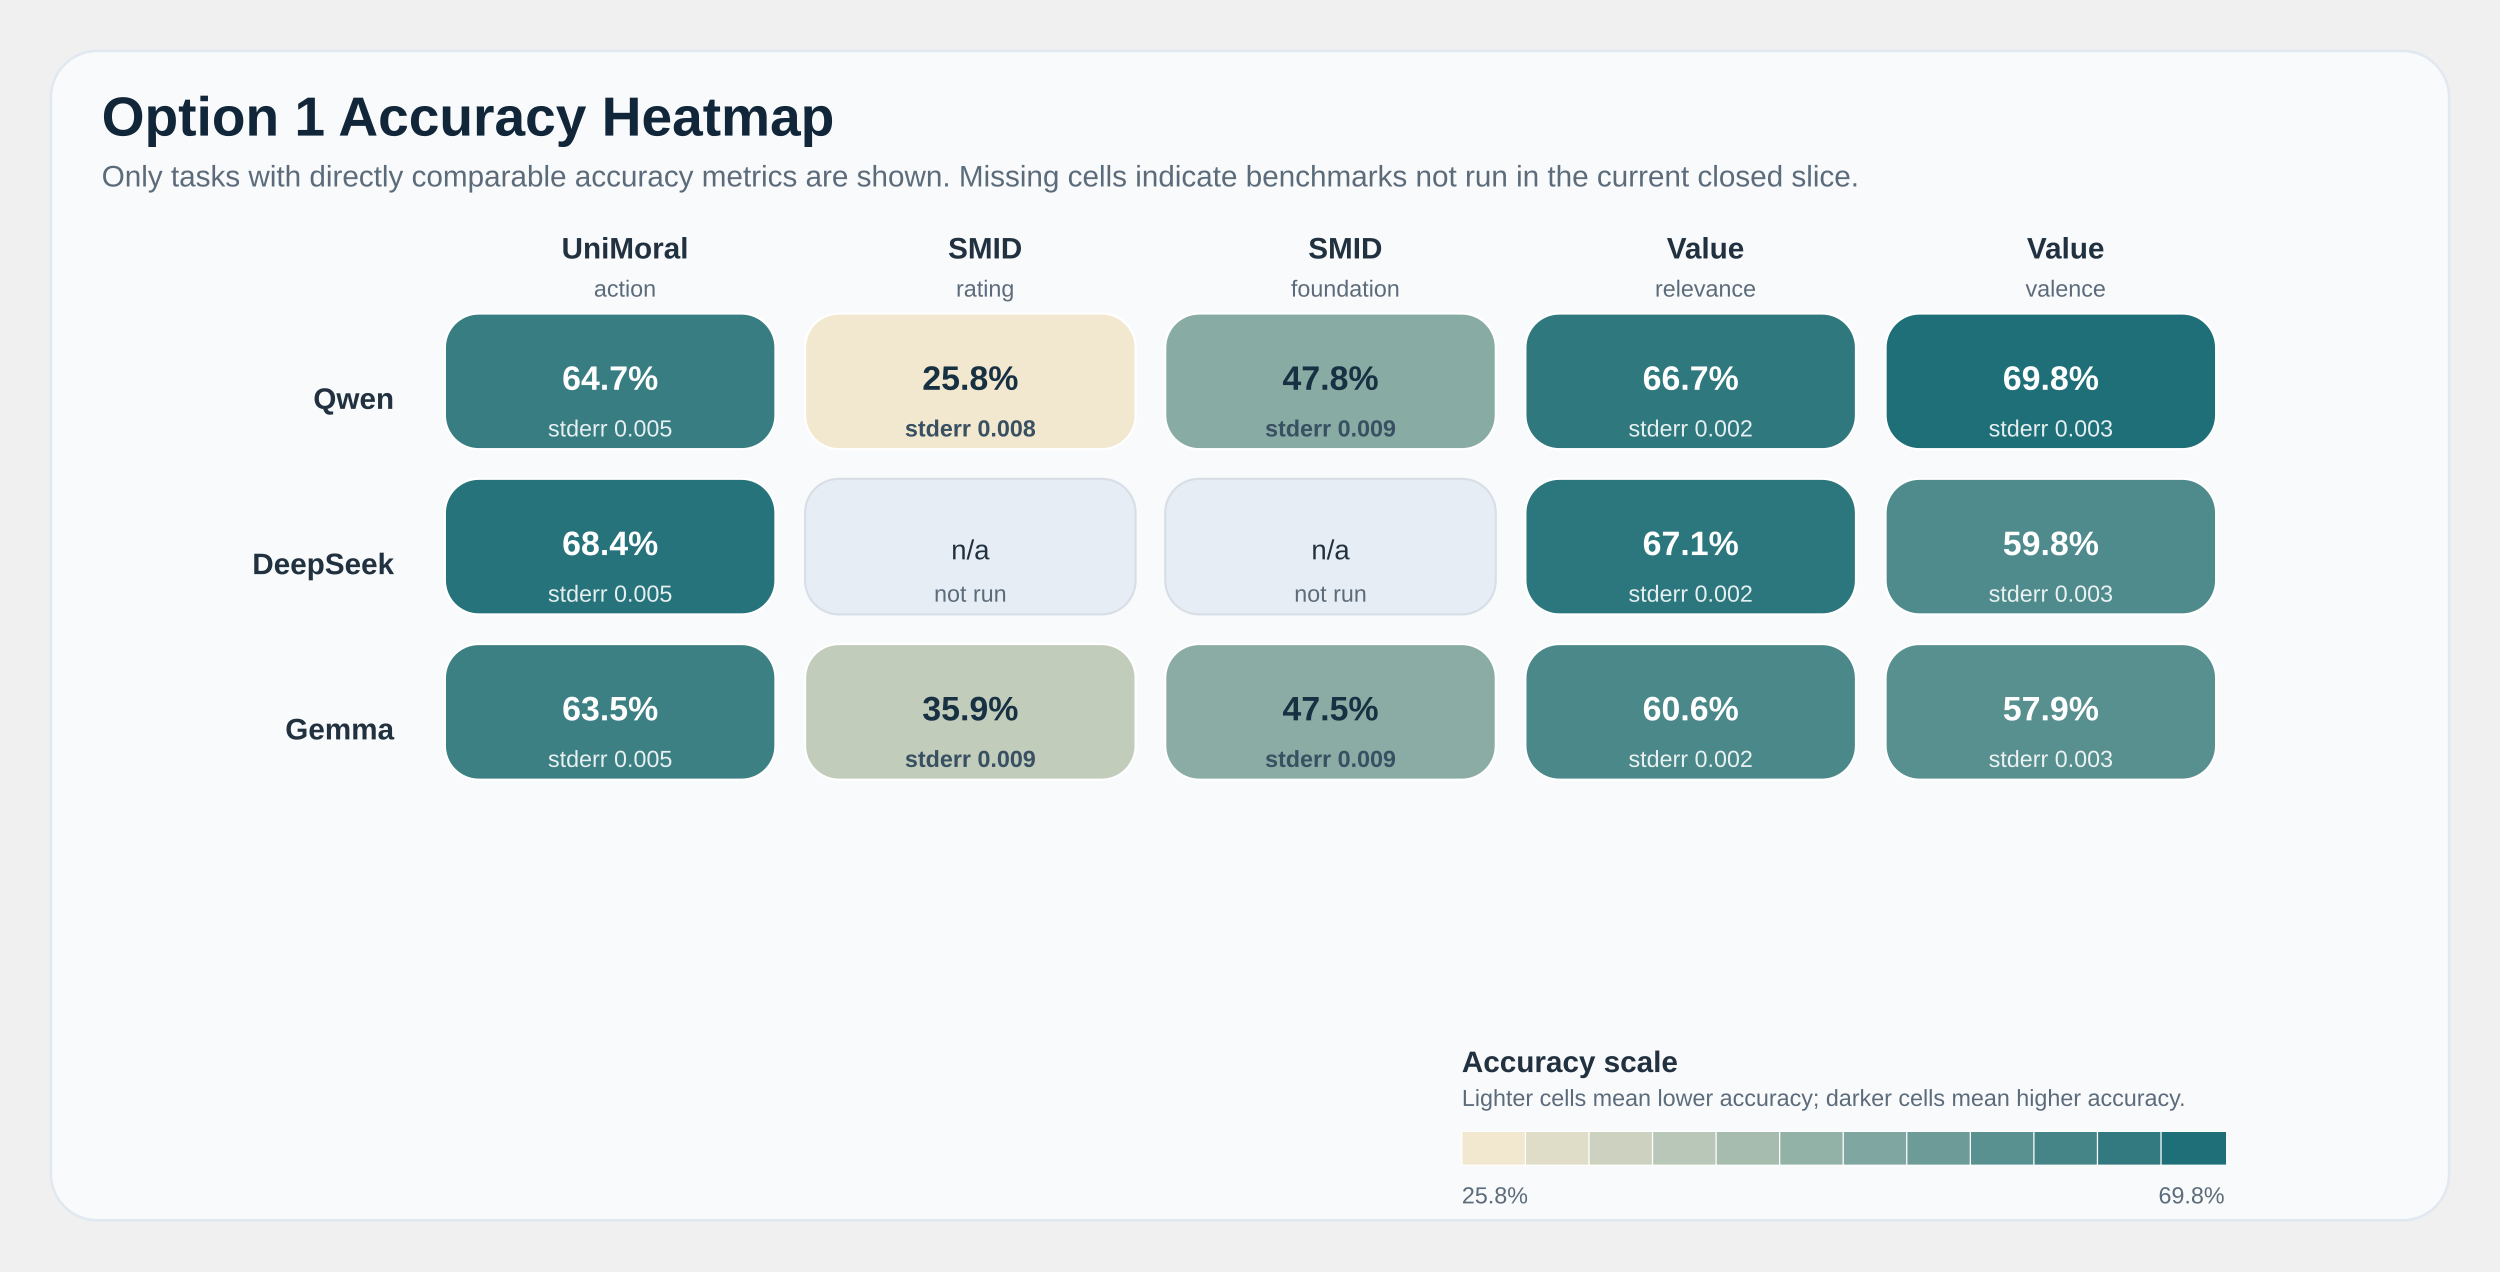
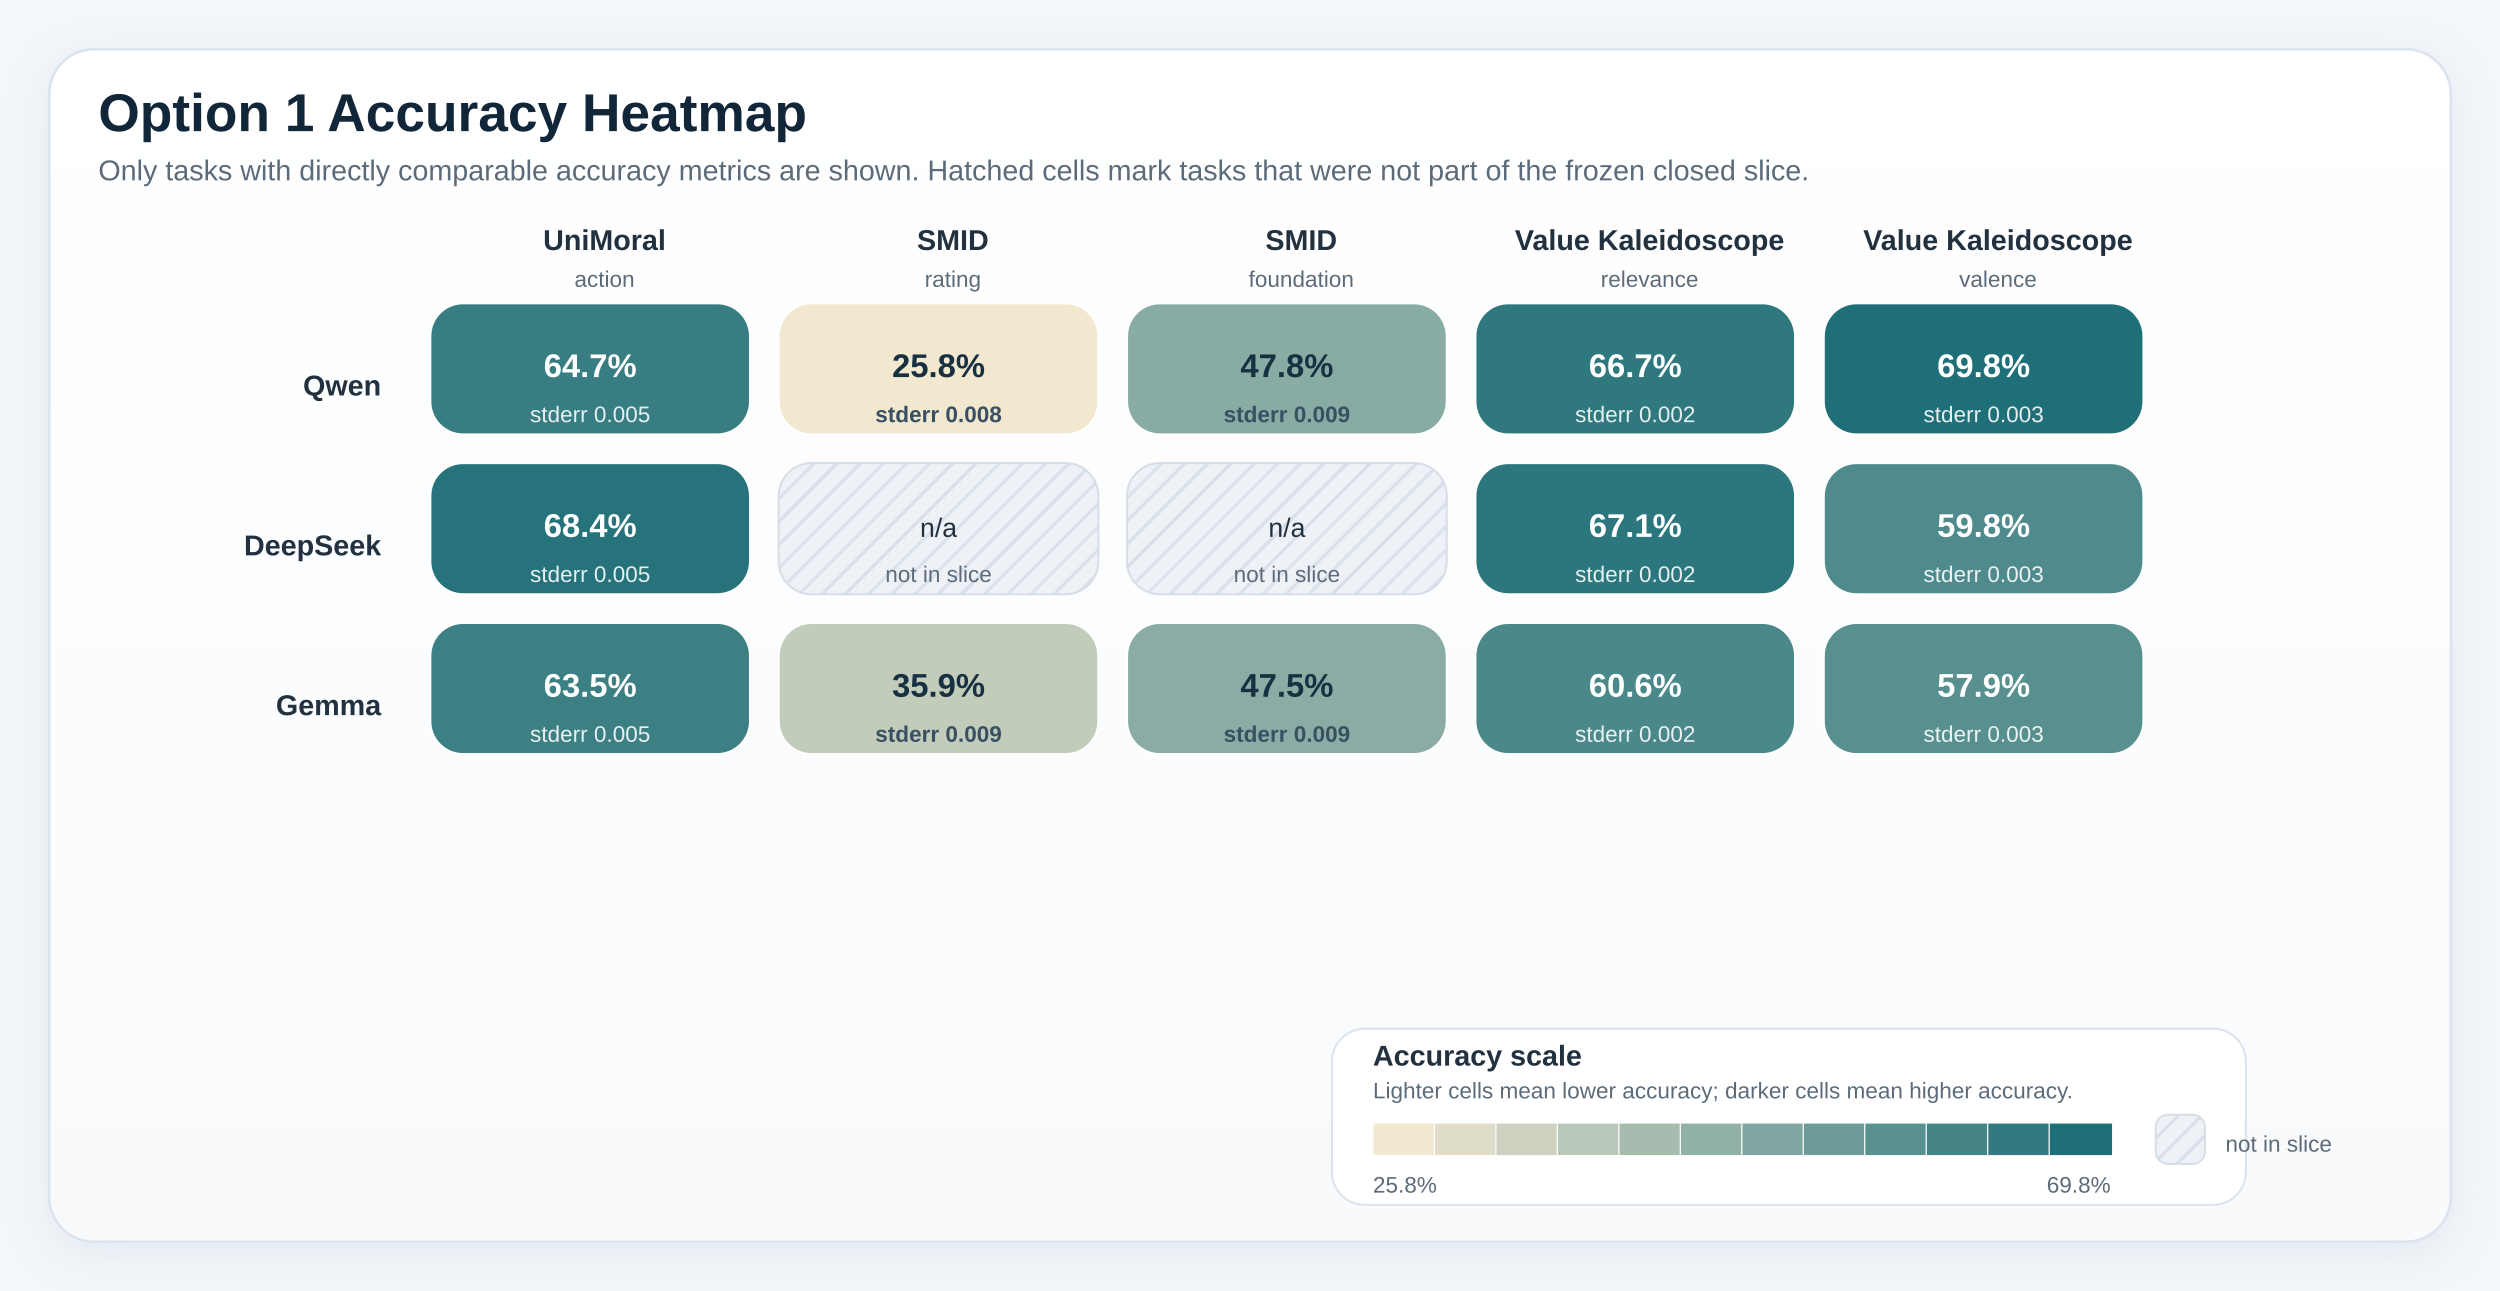
- <svg xmlns="http://www.w3.org/2000/svg" width="1180" height="600" viewBox="0 0 1180 600" role="img">
+ <svg xmlns="http://www.w3.org/2000/svg" width="1220" height="630" viewBox="0 0 1220 630" role="img">
  <defs>
+     <linearGradient id="panelGradient" x1="0" x2="0" y1="0" y2="1">
+       <stop offset="0%" stop-color="#ffffff" />
+       <stop offset="100%" stop-color="#f8fafc" />
+     </linearGradient>
+     <pattern id="diagonalHatch" width="8" height="8" patternUnits="userSpaceOnUse" patternTransform="rotate(45)">
+       <line x1="0" y1="0" x2="0" y2="8" stroke="#cdd6e1" stroke-width="3" />
+     </pattern>
+     <filter id="softShadow" x="-20%" y="-20%" width="140%" height="140%">
+       <feDropShadow dx="0" dy="6" stdDeviation="10" flood-color="#9fb0c2" flood-opacity="0.18" />
+     </filter>
    <style>
+ .canvas { fill: #f3f6fa; }
.title { font: 700 26px 'IBM Plex Sans', 'Helvetica Neue', Arial, sans-serif; fill: #12263a; }
.subtitle { font: 400 14px 'IBM Plex Sans', 'Helvetica Neue', Arial, sans-serif; fill: #5c6b7a; }
.axis { font: 600 14px 'IBM Plex Sans', 'Helvetica Neue', Arial, sans-serif; fill: #22313f; }
.label { font: 500 13px 'IBM Plex Sans', 'Helvetica Neue', Arial, sans-serif; fill: #22313f; }
+ .metric { font: 700 20px 'IBM Plex Sans', 'Helvetica Neue', Arial, sans-serif; fill: #12263a; }
.celltext { font: 700 16px 'IBM Plex Sans', 'Helvetica Neue', Arial, sans-serif; fill: #ffffff; }
.celltext-dark { font: 700 16px 'IBM Plex Sans', 'Helvetica Neue', Arial, sans-serif; fill: #173042; }
.cellsub { font: 500 11px 'IBM Plex Sans', 'Helvetica Neue', Arial, sans-serif; fill: rgba(255,255,255,0.88); }
.cellsub-dark { font: 600 11px 'IBM Plex Sans', 'Helvetica Neue', Arial, sans-serif; fill: #385062; }
.body { font: 500 12px 'IBM Plex Sans', 'Helvetica Neue', Arial, sans-serif; fill: #22313f; }
.small { font: 500 11px 'IBM Plex Sans', 'Helvetica Neue', Arial, sans-serif; fill: #5c6b7a; }
+ .tiny { font: 600 10px 'IBM Plex Sans', 'Helvetica Neue', Arial, sans-serif; fill: #6b7c8f; letter-spacing: 0.04em; }
.grid { fill: #ffffff; stroke: #d7dee6; stroke-width: 1.25; }
- .panel { fill: #f8fafc; stroke: #e2e8f0; stroke-width: 1.25; }
+ .panel { fill: url(#panelGradient); stroke: #dbe4ee; stroke-width: 1.25; filter: url(#softShadow); }
.subpanel { fill: #ffffff; stroke: #e2e8f0; stroke-width: 1; }
+ .legend-card { fill: #ffffff; stroke: #dbe4ee; stroke-width: 1; }
.guide { stroke: #d7dee6; stroke-width: 1; stroke-dasharray: 4 6; }
+ .baseline { stroke: #aab7c6; stroke-width: 1.1; }
+ .muted-cell { fill: #eef2f7; stroke: #d7dee6; stroke-width: 1; }
+ .muted-bar { fill: #ecf1f6; stroke: #d7dee6; stroke-width: 1; }
.outline { stroke: rgba(255,255,255,0.9); stroke-width: 1; }
</style>
  </defs>
-   <rect x="24" y="24" width="1132" height="552" rx="22" class="panel" />
+   <rect x="0" y="0" width="1220" height="630" class="canvas" />
+   <rect x="24" y="24" width="1172" height="582" rx="22" class="panel" />
  <text x="48" y="64" class="title">Option 1 Accuracy Heatmap</text>
-   <text x="48" y="88" class="subtitle">Only tasks with directly comparable accuracy metrics are shown. Missing cells indicate benchmarks not run in the current closed slice.</text>
+   <text x="48" y="88" class="subtitle">Only tasks with directly comparable accuracy metrics are shown. Hatched cells mark tasks that were not part of the frozen closed slice.</text>
  <text x="295.0" y="122" text-anchor="middle" class="axis">UniMoral</text>
  <text x="295.0" y="140" text-anchor="middle" class="small">action</text>
  <text x="465.0" y="122" text-anchor="middle" class="axis">SMID</text>
  <text x="465.0" y="140" text-anchor="middle" class="small">rating</text>
  <text x="635.0" y="122" text-anchor="middle" class="axis">SMID</text>
  <text x="635.0" y="140" text-anchor="middle" class="small">foundation</text>
-   <text x="805.0" y="122" text-anchor="middle" class="axis">Value</text>
+   <text x="805.0" y="122" text-anchor="middle" class="axis">Value Kaleidoscope</text>
  <text x="805.0" y="140" text-anchor="middle" class="small">relevance</text>
-   <text x="975.0" y="122" text-anchor="middle" class="axis">Value</text>
+   <text x="975.0" y="122" text-anchor="middle" class="axis">Value Kaleidoscope</text>
  <text x="975.0" y="140" text-anchor="middle" class="small">valence</text>
  <text x="186" y="193.0" text-anchor="end" class="axis">Qwen</text>
  <rect x="210" y="148" width="156" height="64" rx="16" fill="#377d82" stroke="#ffffff" stroke-width="1" />
  <text x="288.0" y="184" text-anchor="middle" class="celltext">64.7%</text>
  <text x="288.0" y="206" text-anchor="middle" class="cellsub">stderr 0.005</text>
  <rect x="380" y="148" width="156" height="64" rx="16" fill="#f2e8cf" stroke="#ffffff" stroke-width="1" />
  <text x="458.0" y="184" text-anchor="middle" class="celltext-dark">25.8%</text>
  <text x="458.0" y="206" text-anchor="middle" class="cellsub-dark">stderr 0.008</text>
  <rect x="550" y="148" width="156" height="64" rx="16" fill="#88aba3" stroke="#ffffff" stroke-width="1" />
  <text x="628.0" y="184" text-anchor="middle" class="celltext-dark">47.8%</text>
  <text x="628.0" y="206" text-anchor="middle" class="cellsub-dark">stderr 0.009</text>
  <rect x="720" y="148" width="156" height="64" rx="16" fill="#2e787e" stroke="#ffffff" stroke-width="1" />
  <text x="798.0" y="184" text-anchor="middle" class="celltext">66.7%</text>
  <text x="798.0" y="206" text-anchor="middle" class="cellsub">stderr 0.002</text>
  <rect x="890" y="148" width="156" height="64" rx="16" fill="#1f6f78" stroke="#ffffff" stroke-width="1" />
  <text x="968.0" y="184" text-anchor="middle" class="celltext">69.8%</text>
  <text x="968.0" y="206" text-anchor="middle" class="cellsub">stderr 0.003</text>
  <text x="186" y="271.0" text-anchor="end" class="axis">DeepSeek</text>
  <rect x="210" y="226" width="156" height="64" rx="16" fill="#26737b" stroke="#ffffff" stroke-width="1" />
  <text x="288.0" y="262" text-anchor="middle" class="celltext">68.4%</text>
  <text x="288.0" y="284" text-anchor="middle" class="cellsub">stderr 0.005</text>
-   <rect x="380" y="226" width="156" height="64" rx="16" fill="#e7edf4" stroke="#d7dee6" stroke-width="1" />
-   <text x="458.0" y="264" text-anchor="middle" class="label">n/a</text>
-   <text x="458.0" y="284" text-anchor="middle" class="small">not run</text>
-   <rect x="550" y="226" width="156" height="64" rx="16" fill="#e7edf4" stroke="#d7dee6" stroke-width="1" />
-   <text x="628.0" y="264" text-anchor="middle" class="label">n/a</text>
-   <text x="628.0" y="284" text-anchor="middle" class="small">not run</text>
+   <rect x="380" y="226" width="156" height="64" rx="16" class="muted-cell" />
+   <rect x="380" y="226" width="156" height="64" rx="16" fill="url(#diagonalHatch)" opacity="0.8" />
+   <text x="458.0" y="262" text-anchor="middle" class="label">n/a</text>
+   <text x="458.0" y="284" text-anchor="middle" class="small">not in slice</text>
+   <rect x="550" y="226" width="156" height="64" rx="16" class="muted-cell" />
+   <rect x="550" y="226" width="156" height="64" rx="16" fill="url(#diagonalHatch)" opacity="0.8" />
+   <text x="628.0" y="262" text-anchor="middle" class="label">n/a</text>
+   <text x="628.0" y="284" text-anchor="middle" class="small">not in slice</text>
  <rect x="720" y="226" width="156" height="64" rx="16" fill="#2c767d" stroke="#ffffff" stroke-width="1" />
  <text x="798.0" y="262" text-anchor="middle" class="celltext">67.1%</text>
  <text x="798.0" y="284" text-anchor="middle" class="cellsub">stderr 0.002</text>
  <rect x="890" y="226" width="156" height="64" rx="16" fill="#4f8a8c" stroke="#ffffff" stroke-width="1" />
  <text x="968.0" y="262" text-anchor="middle" class="celltext">59.8%</text>
  <text x="968.0" y="284" text-anchor="middle" class="cellsub">stderr 0.003</text>
  <text x="186" y="349.0" text-anchor="end" class="axis">Gemma</text>
  <rect x="210" y="304" width="156" height="64" rx="16" fill="#3d8084" stroke="#ffffff" stroke-width="1" />
  <text x="288.0" y="340" text-anchor="middle" class="celltext">63.5%</text>
  <text x="288.0" y="362" text-anchor="middle" class="cellsub">stderr 0.005</text>
  <rect x="380" y="304" width="156" height="64" rx="16" fill="#c1ccbb" stroke="#ffffff" stroke-width="1" />
  <text x="458.0" y="340" text-anchor="middle" class="celltext-dark">35.9%</text>
  <text x="458.0" y="362" text-anchor="middle" class="cellsub-dark">stderr 0.009</text>
  <rect x="550" y="304" width="156" height="64" rx="16" fill="#8aaca4" stroke="#ffffff" stroke-width="1" />
  <text x="628.0" y="340" text-anchor="middle" class="celltext-dark">47.5%</text>
  <text x="628.0" y="362" text-anchor="middle" class="cellsub-dark">stderr 0.009</text>
  <rect x="720" y="304" width="156" height="64" rx="16" fill="#4b888a" stroke="#ffffff" stroke-width="1" />
  <text x="798.0" y="340" text-anchor="middle" class="celltext">60.6%</text>
  <text x="798.0" y="362" text-anchor="middle" class="cellsub">stderr 0.002</text>
  <rect x="890" y="304" width="156" height="64" rx="16" fill="#58908f" stroke="#ffffff" stroke-width="1" />
  <text x="968.0" y="340" text-anchor="middle" class="celltext">57.9%</text>
  <text x="968.0" y="362" text-anchor="middle" class="cellsub">stderr 0.003</text>
-   <text x="690" y="506" class="axis">Accuracy scale</text>
-   <text x="690" y="522" class="small">Lighter cells mean lower accuracy; darker cells mean higher accuracy.</text>
-   <rect x="690.00" y="534" width="31.00" height="16" fill="#f2e8cf" stroke="#ffffff" stroke-width="0.6" />
-   <rect x="720.00" y="534" width="31.00" height="16" fill="#dfddc7" stroke="#ffffff" stroke-width="0.6" />
-   <rect x="750.00" y="534" width="31.00" height="16" fill="#ccd2bf" stroke="#ffffff" stroke-width="0.6" />
-   <rect x="780.00" y="534" width="31.00" height="16" fill="#b8c7b7" stroke="#ffffff" stroke-width="0.6" />
-   <rect x="810.00" y="534" width="31.00" height="16" fill="#a5bcaf" stroke="#ffffff" stroke-width="0.6" />
-   <rect x="840.00" y="534" width="31.00" height="16" fill="#92b1a7" stroke="#ffffff" stroke-width="0.6" />
-   <rect x="870.00" y="534" width="31.00" height="16" fill="#7fa6a0" stroke="#ffffff" stroke-width="0.6" />
-   <rect x="900.00" y="534" width="31.00" height="16" fill="#6c9b98" stroke="#ffffff" stroke-width="0.6" />
-   <rect x="930.00" y="534" width="31.00" height="16" fill="#599090" stroke="#ffffff" stroke-width="0.6" />
-   <rect x="960.00" y="534" width="31.00" height="16" fill="#458588" stroke="#ffffff" stroke-width="0.6" />
-   <rect x="990.00" y="534" width="31.00" height="16" fill="#327a80" stroke="#ffffff" stroke-width="0.6" />
-   <rect x="1020.00" y="534" width="31.00" height="16" fill="#1f6f78" stroke="#ffffff" stroke-width="0.6" />
-   <text x="690" y="568" class="small">25.8%</text>
-   <text x="1050" y="568" text-anchor="end" class="small">69.8%</text>
+   <rect x="650" y="502" width="446" height="86" rx="16" class="legend-card" />
+   <text x="670" y="520" class="axis">Accuracy scale</text>
+   <text x="670" y="536" class="small">Lighter cells mean lower accuracy; darker cells mean higher accuracy.</text>
+   <rect x="670.00" y="548" width="31.00" height="16" fill="#f2e8cf" stroke="#ffffff" stroke-width="0.6" />
+   <rect x="700.00" y="548" width="31.00" height="16" fill="#dfddc7" stroke="#ffffff" stroke-width="0.6" />
+   <rect x="730.00" y="548" width="31.00" height="16" fill="#ccd2bf" stroke="#ffffff" stroke-width="0.6" />
+   <rect x="760.00" y="548" width="31.00" height="16" fill="#b8c7b7" stroke="#ffffff" stroke-width="0.6" />
+   <rect x="790.00" y="548" width="31.00" height="16" fill="#a5bcaf" stroke="#ffffff" stroke-width="0.6" />
+   <rect x="820.00" y="548" width="31.00" height="16" fill="#92b1a7" stroke="#ffffff" stroke-width="0.6" />
+   <rect x="850.00" y="548" width="31.00" height="16" fill="#7fa6a0" stroke="#ffffff" stroke-width="0.6" />
+   <rect x="880.00" y="548" width="31.00" height="16" fill="#6c9b98" stroke="#ffffff" stroke-width="0.6" />
+   <rect x="910.00" y="548" width="31.00" height="16" fill="#599090" stroke="#ffffff" stroke-width="0.6" />
+   <rect x="940.00" y="548" width="31.00" height="16" fill="#458588" stroke="#ffffff" stroke-width="0.6" />
+   <rect x="970.00" y="548" width="31.00" height="16" fill="#327a80" stroke="#ffffff" stroke-width="0.6" />
+   <rect x="1000.00" y="548" width="31.00" height="16" fill="#1f6f78" stroke="#ffffff" stroke-width="0.6" />
+   <text x="670" y="582" class="small">25.8%</text>
+   <text x="1030" y="582" text-anchor="end" class="small">69.8%</text>
+   <rect x="1052" y="544" width="24" height="24" rx="6" class="muted-cell" />
+   <rect x="1052" y="544" width="24" height="24" rx="6" fill="url(#diagonalHatch)" opacity="0.8" />
+   <text x="1086" y="562" class="small">not in slice</text>
</svg>
